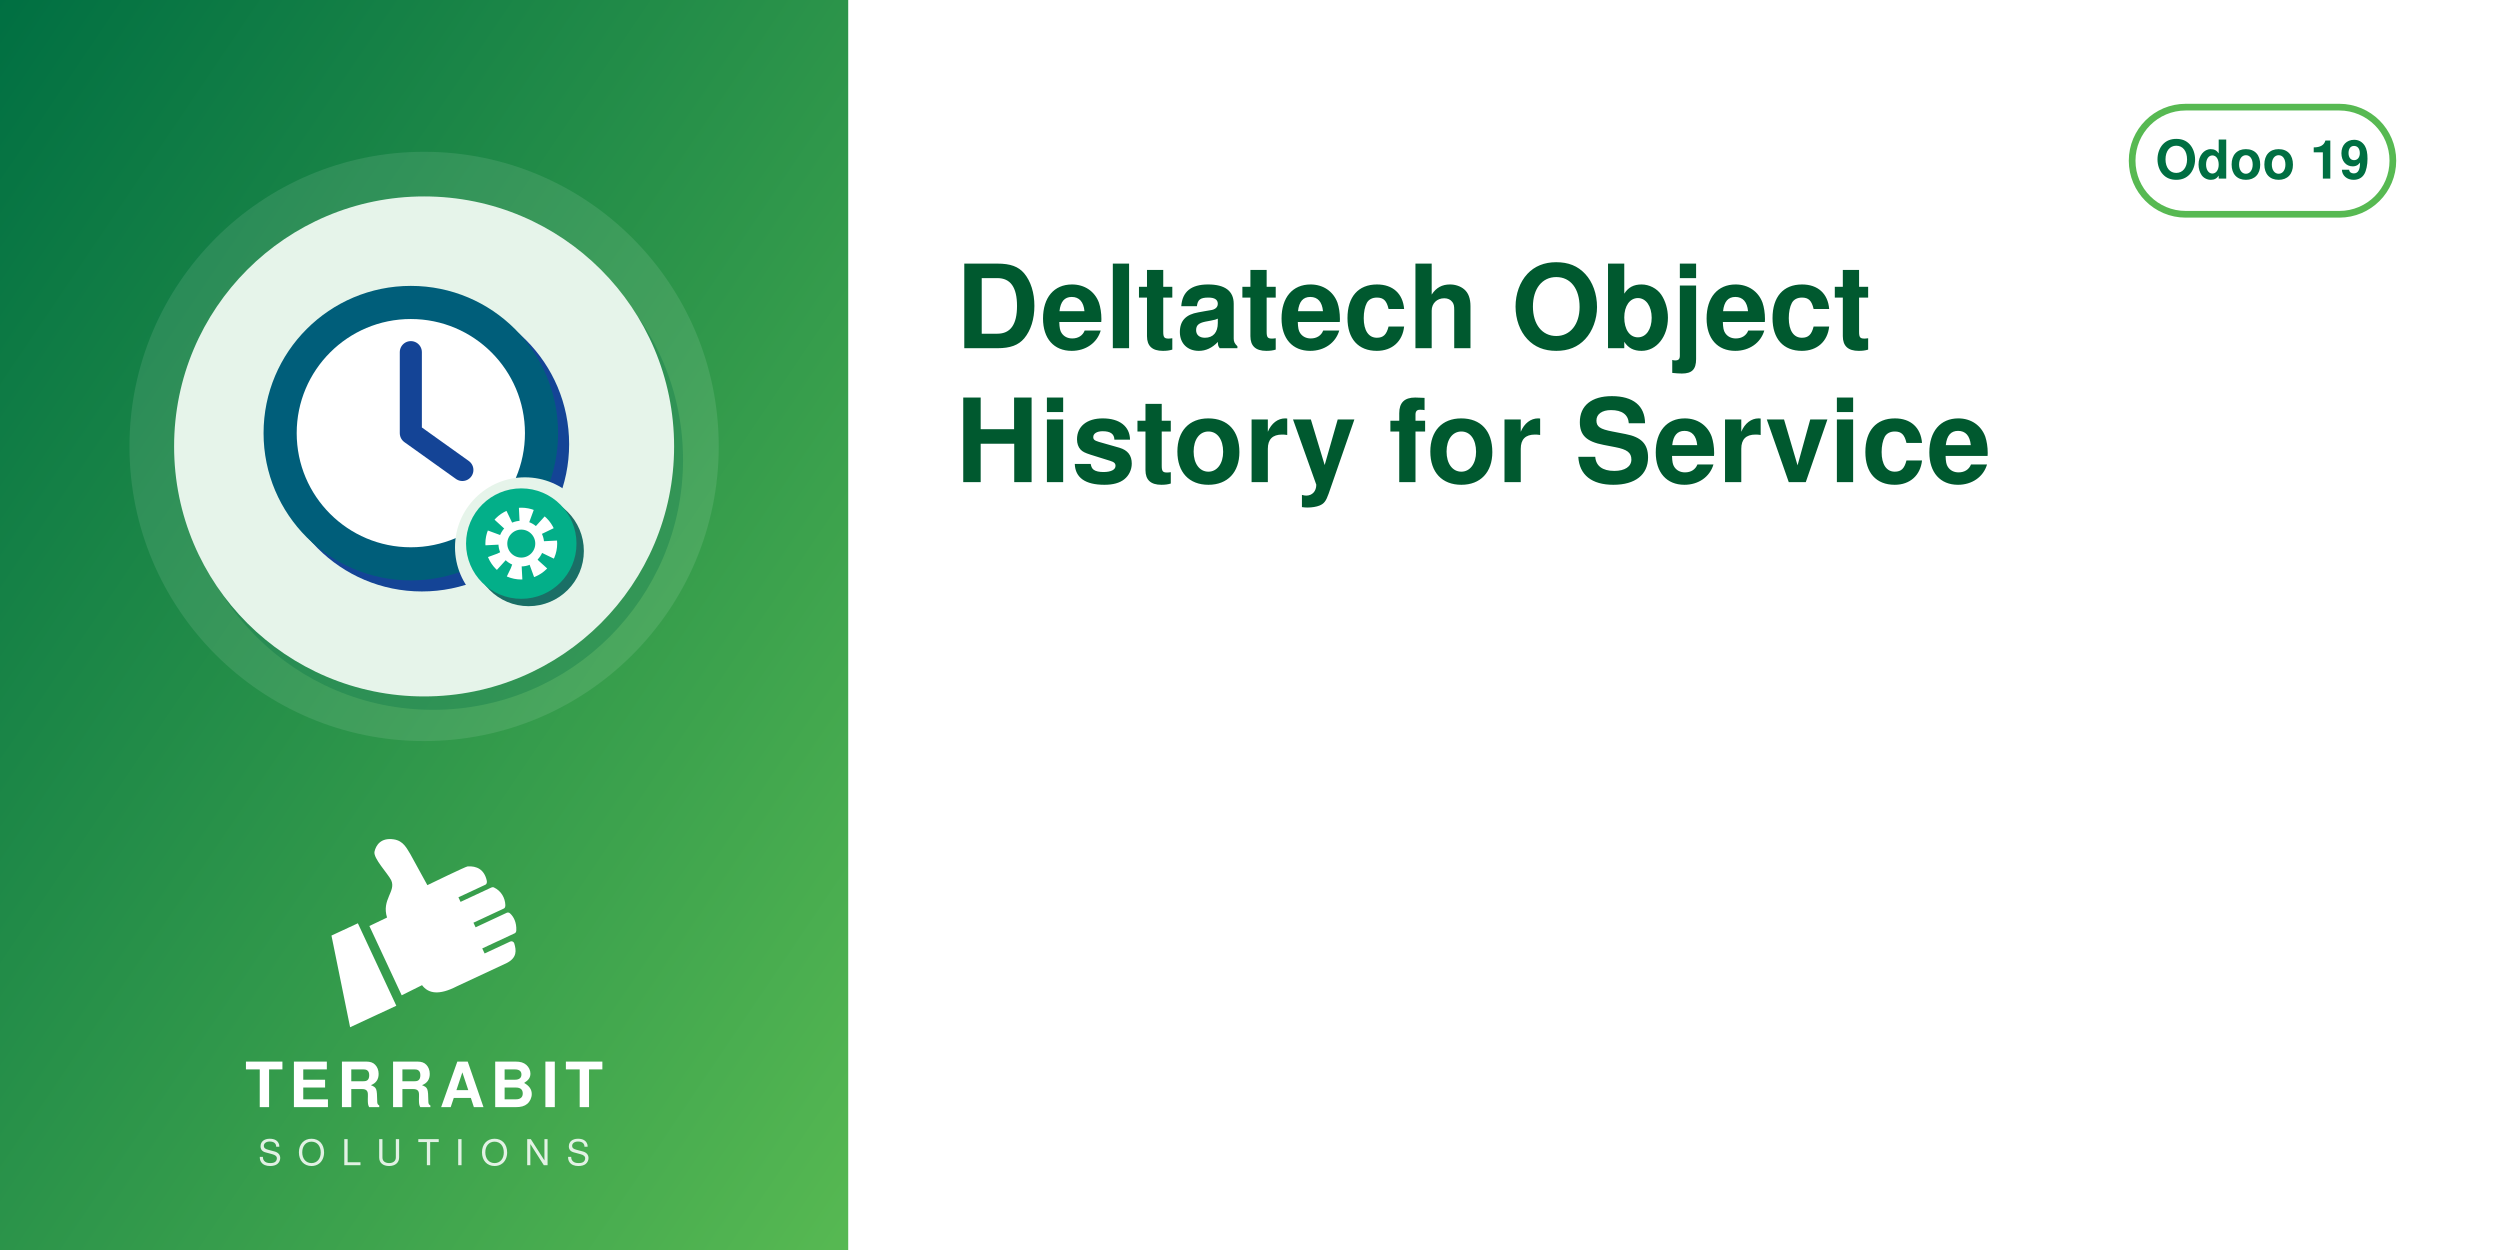
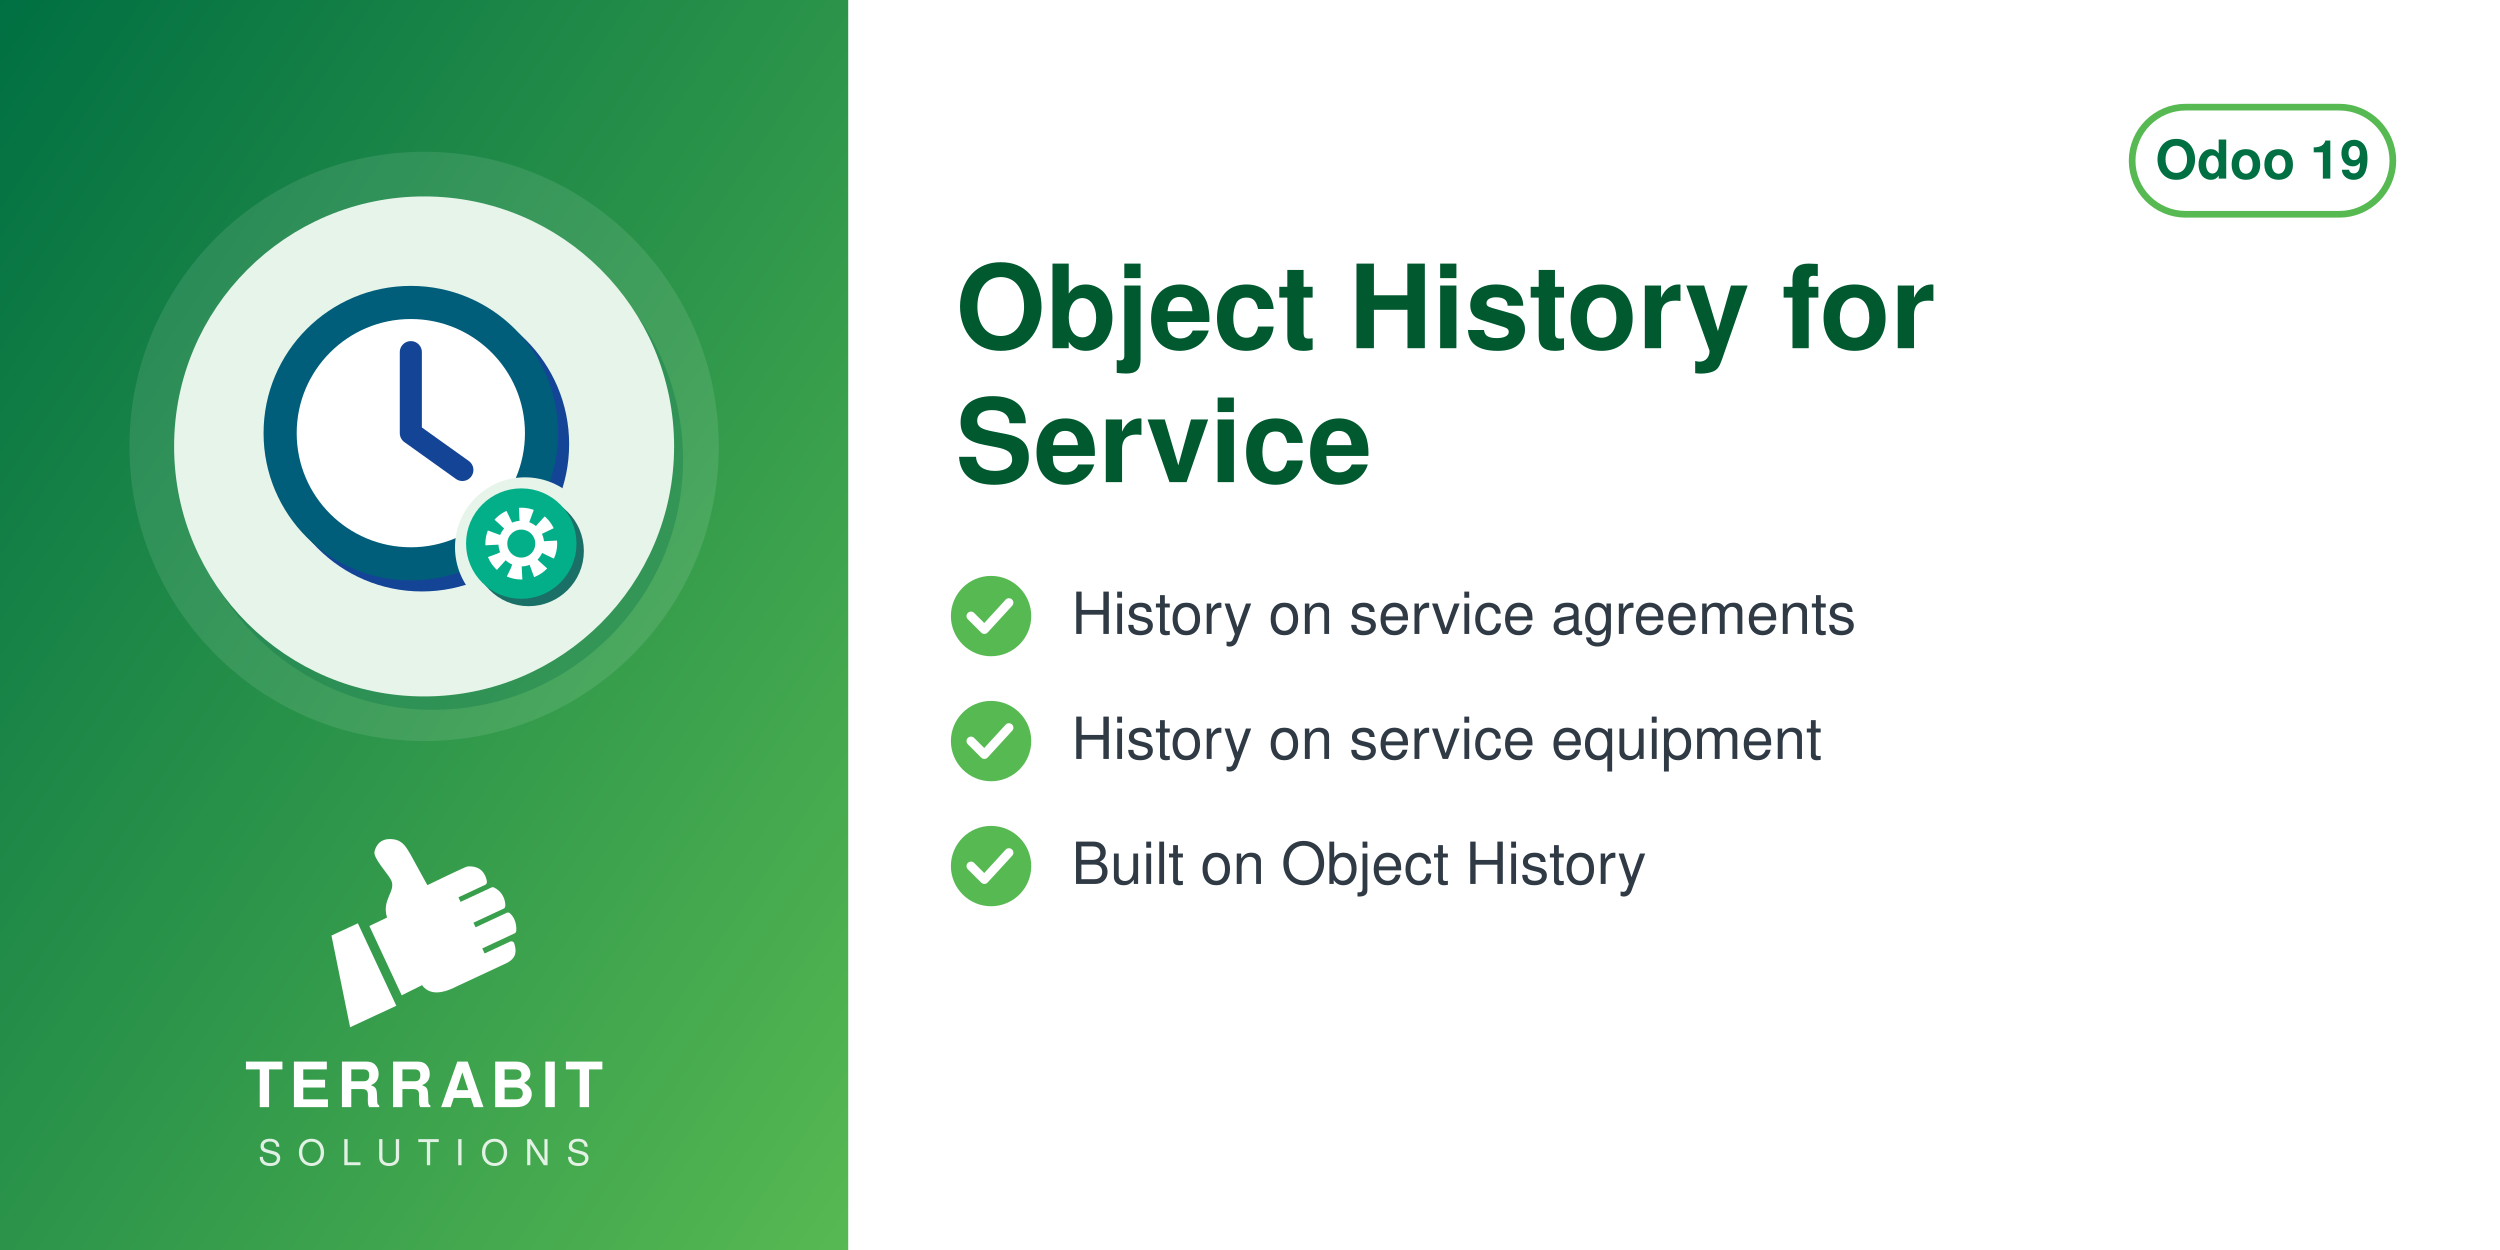
<svg xmlns="http://www.w3.org/2000/svg" width="560" height="280" viewBox="0 0 560 280">
  <defs>
    <linearGradient id="g" x1="0" y1="0" x2="1" y2="1">
      <stop offset="0" stop-color="#006F42" />
      <stop offset="1" stop-color="#57B952" />
    </linearGradient>
  </defs>
  <rect width="560" height="280" fill="#FFFFFF" />
  <rect width="190" height="280" fill="url(#g)" />
  <circle cx="95.0" cy="100" r="66" fill="white" opacity="0.10" />
  <circle cx="97.0" cy="103" r="56" fill="#006F42" opacity="0.30" />
  <circle cx="95.0" cy="100" r="56" fill="#E6F4EA" />
  <svg x="54.0" y="59.0" width="82" height="82" viewBox="0 0 100 100" preserveAspectRatio="xMidYMid meet">
    <g transform="translate(0.11,0.11) scale(1.0057)">
      <defs>
        <mask id="mi-cut" maskUnits="userSpaceOnUse" x="-20" y="-20" width="140" height="140">
          <rect x="-20" y="-20" width="140" height="140" fill="#fff" />
          <circle cx="77" cy="77" r="19" fill="#000" />
        </mask>
      </defs>
      <g mask="url(#mi-cut)">
        <g transform="translate(3,3)" fill="#144496">
          <circle cx="46" cy="46" r="40" />
        </g>
        <g fill="#005E7A">
          <circle cx="46" cy="46" r="40" />
        </g>
        <circle cx="46" cy="46" r="31" fill="#FFFFFF" />
        <path d="M46,24 V46 L60,56" fill="none" stroke="#144496" stroke-width="6" stroke-linecap="round" stroke-linejoin="round" />
      </g>
      <circle cx="78" cy="78" r="15" fill="#1A6F66" />
      <circle cx="76" cy="76" r="15" fill="#03AF89" />
      <circle cx="76" cy="76" r="7.5" fill="none" stroke="#FFFFFF" stroke-width="4.5" stroke-dasharray="3.2 2.6" />
      <circle cx="76" cy="76" r="5" fill="none" stroke="#FFFFFF" stroke-width="2.4" />
    </g>
  </svg>
  <svg x="72.0" y="186" width="46" height="46" viewBox="4045 2535 3400 3400" preserveAspectRatio="xMidYMid meet">
    <path fill="#FFFFFF" d="M4648.32 4073.59l636.59 1365.17 -765.09 355.96 -308.63 -1517.87 437.13 -203.26zm725.61 1192.32l336.75 -167.88c105.65,140.85 282.69,170.72 576.82,18.8l819.92 -382.33c181.4,-90.13 164.26,-214.57 130.07,-328.43 -4.28,-14.25 -13.68,-24.81 -27.34,-30.7 -13.67,-5.89 -27.61,-5.11 -41.09,1.18l-422.32 196.93 -39.04 -83.72 538.07 -250.91c16.64,-7.76 24.7,-27.69 25.58,-46.04 6.48,-134.33 -44.36,-230.89 -105.84,-285.23 -15.2,-13.44 -35.71,-15.59 -54.12,-7l-513.92 239.64 -35.6 -76.34 506.31 -236.1c17.69,-8.25 22.52,-36.93 21.83,-56.45 -4.1,-117.31 -67.62,-232.74 -187.72,-290.66 -13.94,-6.72 -28.64,-6.36 -42.69,0.19l-511.21 238.38 -35.37 -75.86 448.98 -209.36c20.44,-9.53 25.81,-42.28 21.02,-64.32 -41.02,-189.07 -167.92,-247.8 -318.14,-237.87 -29.39,1.94 -589.86,273.16 -665.95,310.54l-281.84 -513.57c-59.06,-93.13 -112.7,-221.7 -276.47,-245.13 -211.24,-30.22 -291.56,94.38 -316.89,203.13 -25.32,108.75 223.84,365.99 276.05,473.69 85.52,184.27 -161.86,318.11 -68.41,617.99l-292.54 139.94 535.09 1147.51z" />
  </svg>
  <text x="95.0" y="248" text-anchor="middle" font-family="Helvetica,Arial,sans-serif" font-size="14" font-weight="800" letter-spacing="1.4" fill="white">TERRABIT</text>
  <text x="95.0" y="261" text-anchor="middle" font-family="Helvetica,Arial,sans-serif" font-size="8" font-weight="500" letter-spacing="3.6" fill="white" opacity="0.85">SOLUTIONS</text>
  <g>
    <rect x="477.6" y="24" width="58.4" height="24" rx="12" fill="none" stroke="#57B952" stroke-width="1.5" />
    <text x="506.8" y="40" text-anchor="middle" font-family="Helvetica,Arial,sans-serif" font-size="12" font-weight="700" fill="#006F42">Odoo 19</text>
  </g>
-   <text x="214" y="78" font-family="Helvetica,Arial,sans-serif" font-size="26" font-weight="700" fill="#00592F">Deltatech Object</text>
-   <text x="214" y="108" font-family="Helvetica,Arial,sans-serif" font-size="26" font-weight="700" fill="#00592F">History for Service</text>
+   <text x="214" y="78" font-family="Helvetica,Arial,sans-serif" font-size="26" font-weight="700" fill="#00592F">Object History for</text>
+   <text x="214" y="108" font-family="Helvetica,Arial,sans-serif" font-size="26" font-weight="700" fill="#00592F">Service</text>
+   <circle cx="222" cy="138" r="9" fill="#57B952" />
+   <path d="M217.5 138 l3 3 l5.5 -6" fill="none" stroke="white" stroke-width="2" stroke-linecap="round" stroke-linejoin="round" />
+   <text x="240" y="142" font-family="Helvetica,Arial,sans-serif" font-size="13" fill="#2F3A45">History on service agreements</text>
+   <circle cx="222" cy="166" r="9" fill="#57B952" />
+   <path d="M217.5 166 l3 3 l5.5 -6" fill="none" stroke="white" stroke-width="2" stroke-linecap="round" stroke-linejoin="round" />
+   <text x="240" y="170" font-family="Helvetica,Arial,sans-serif" font-size="13" fill="#2F3A45">History on service equipment</text>
+   <circle cx="222" cy="194" r="9" fill="#57B952" />
+   <path d="M217.5 194 l3 3 l5.5 -6" fill="none" stroke="white" stroke-width="2" stroke-linecap="round" stroke-linejoin="round" />
+   <text x="240" y="198" font-family="Helvetica,Arial,sans-serif" font-size="13" fill="#2F3A45">Built on Object History</text>
</svg>
